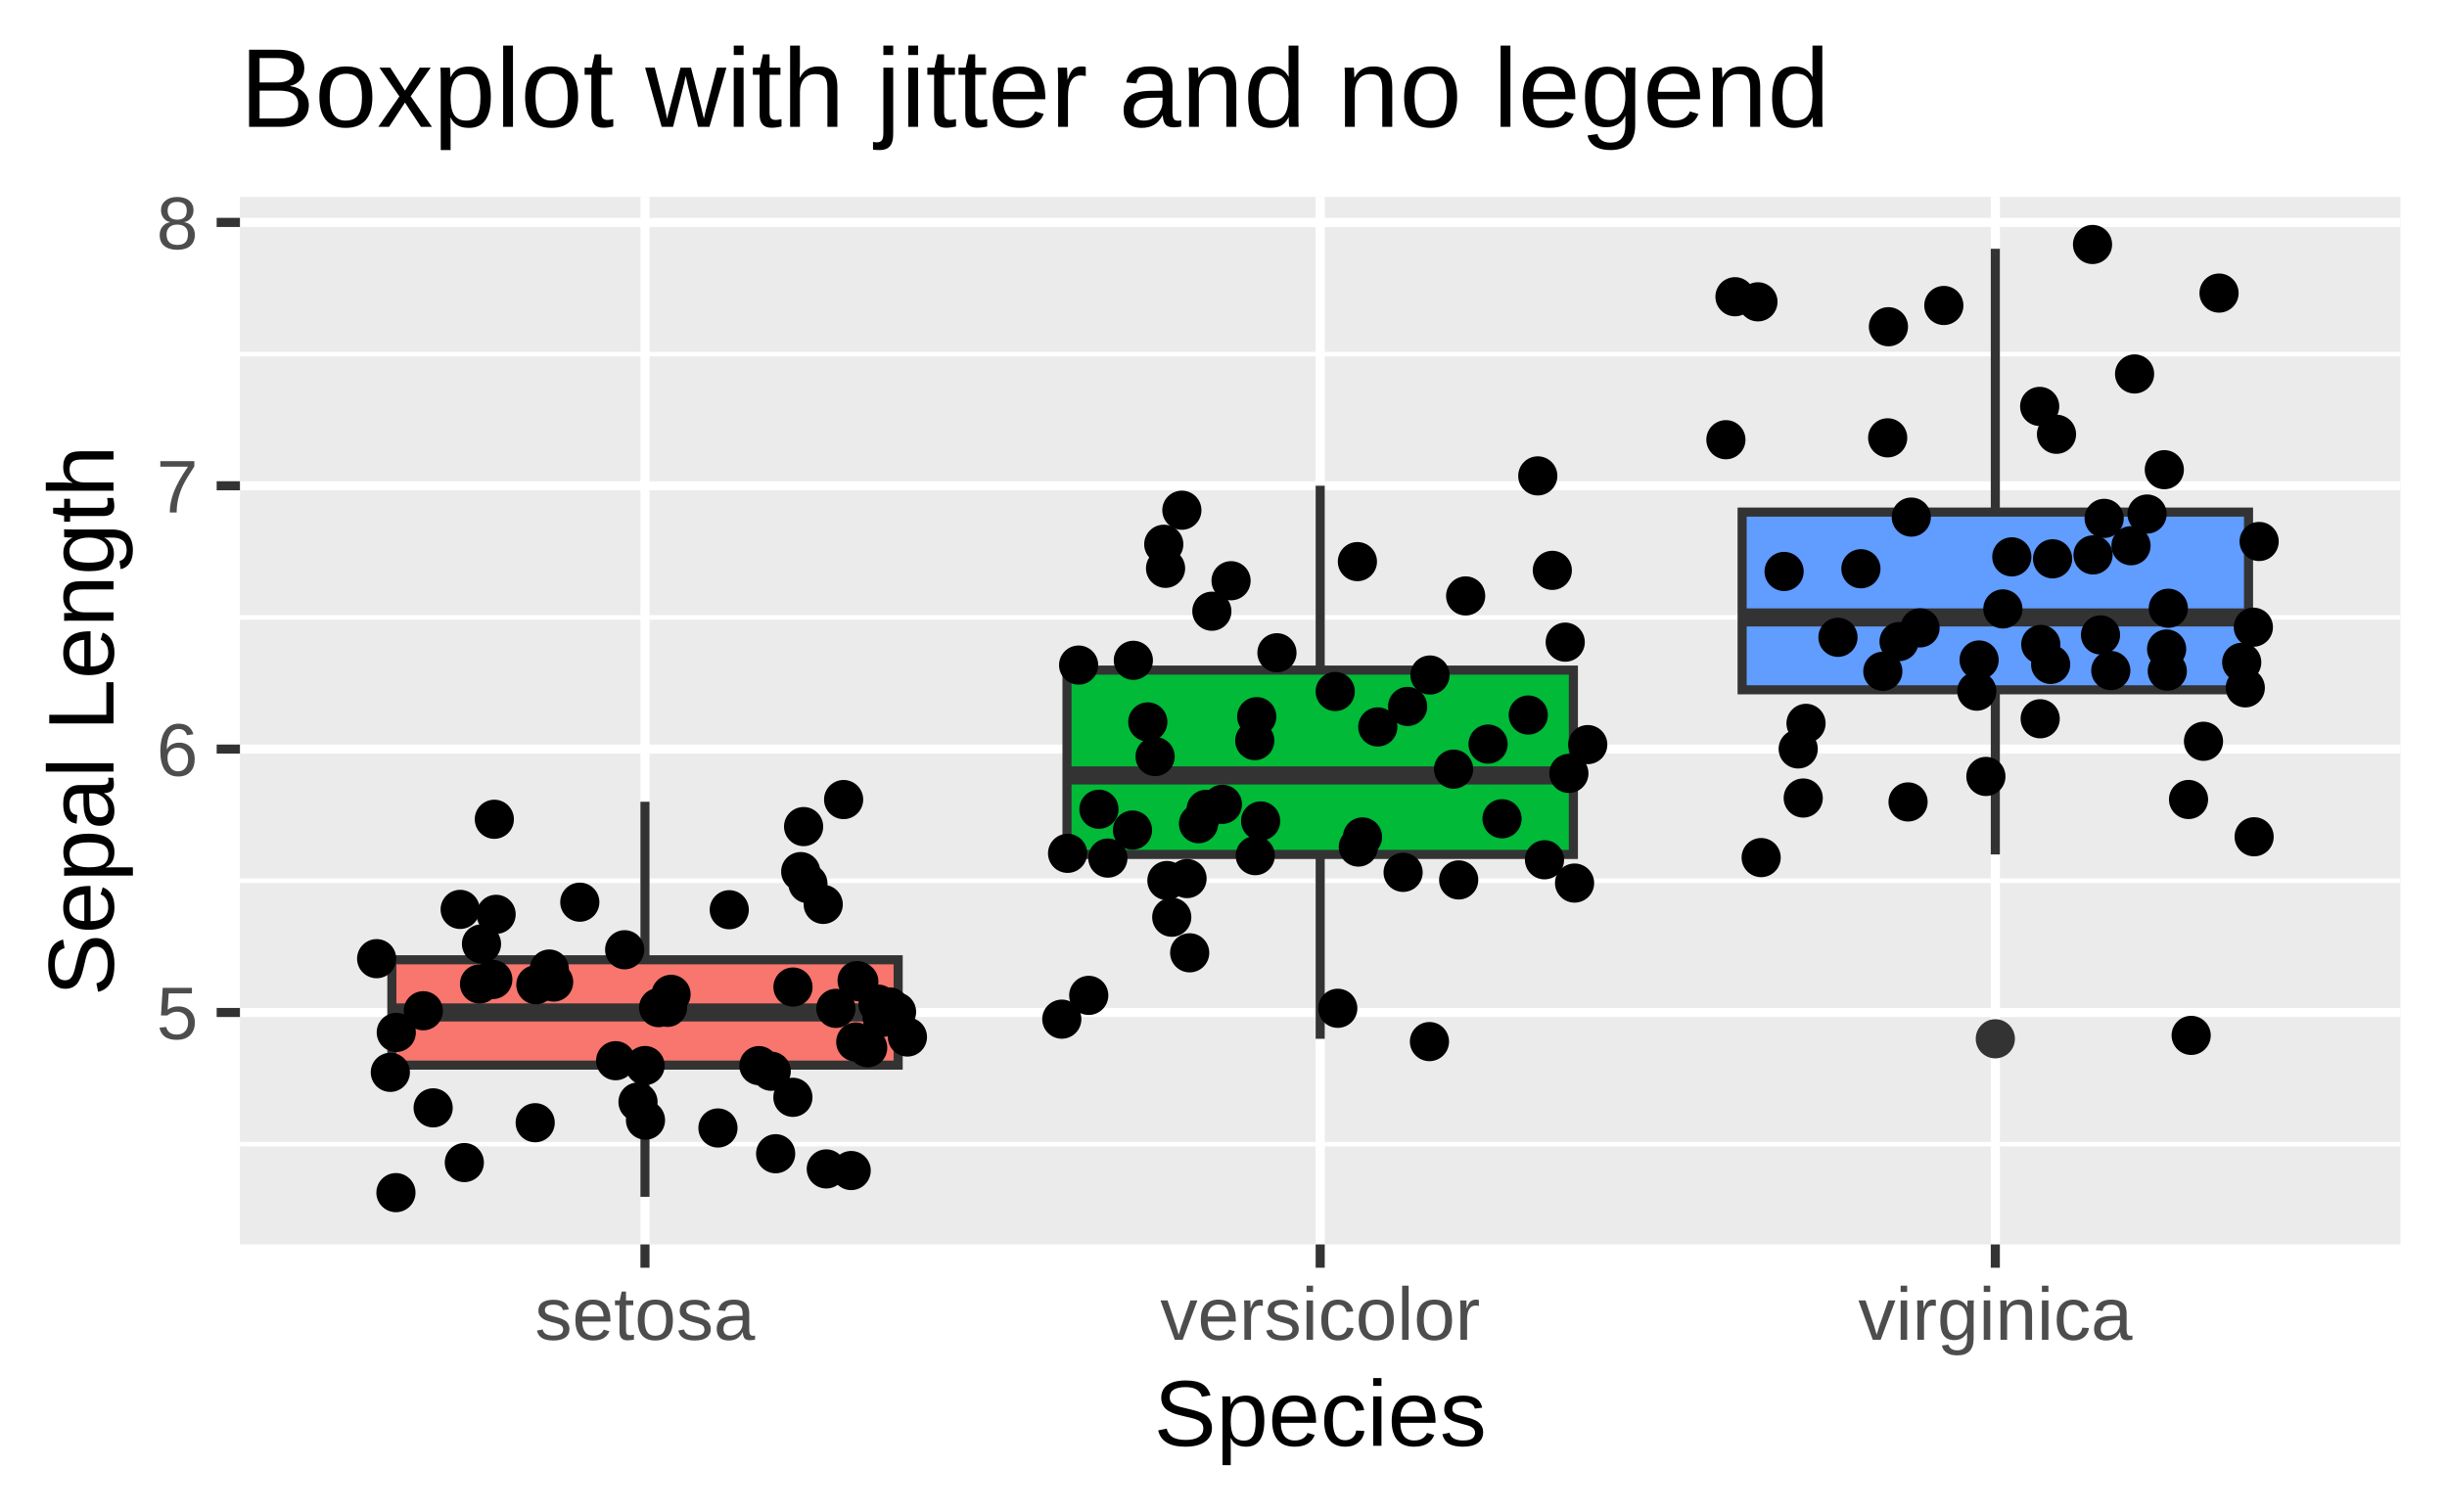
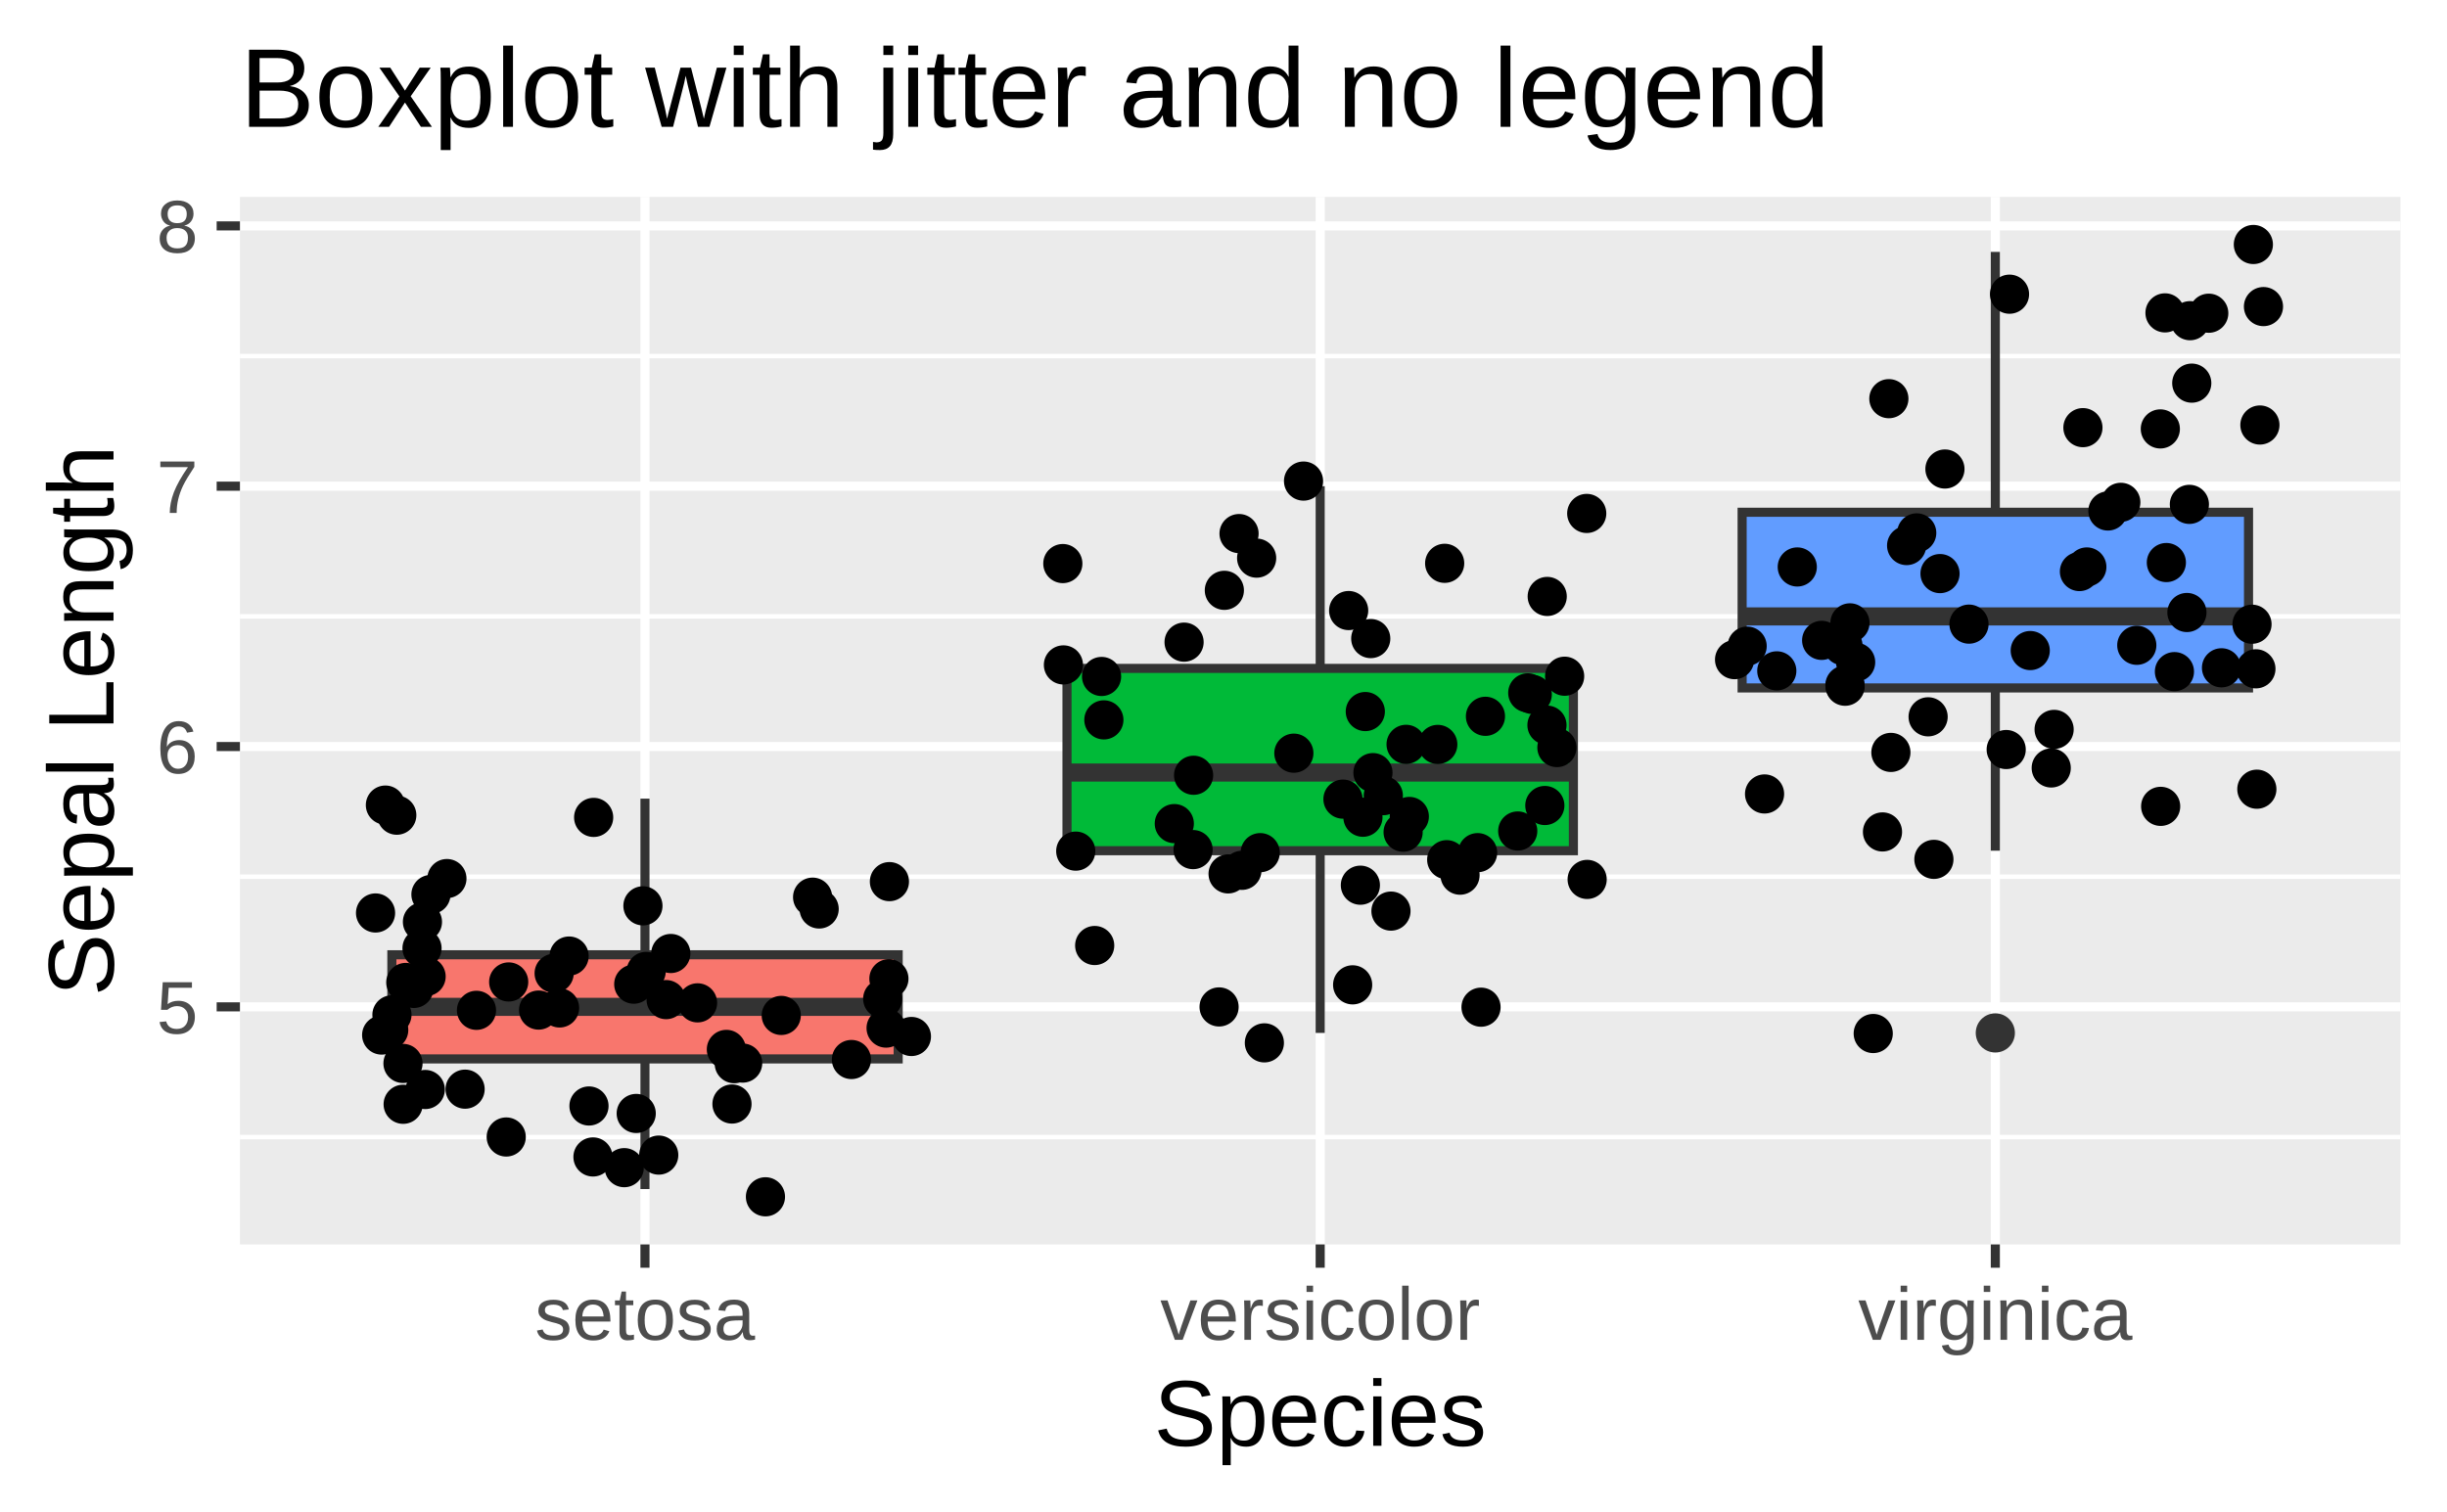
<svg xmlns="http://www.w3.org/2000/svg" width="288.00pt" height="177.98pt" viewBox="0 0 288.00 177.98">
  <g class="svglite">
    <defs>
      <style type="text/css">
    .svglite line, .svglite polyline, .svglite polygon, .svglite path, .svglite rect, .svglite circle {
      fill: none;
      stroke: #000000;
      stroke-linecap: round;
      stroke-linejoin: round;
      stroke-miterlimit: 10.00;
    }
    .svglite text {
      white-space: pre;
    }
    .svglite g.glyphgroup path {
      fill: inherit;
      stroke: none;
    }
  </style>
    </defs>
    <rect width="100%" height="100%" style="stroke: none; fill: #FFFFFF;" />
    <defs>
      <clipPath id="cpMC4wMHwyODguMDB8MC4wMHwxNzcuOTg=">
        <rect x="0.00" y="0.00" width="288.00" height="177.98" />
      </clipPath>
    </defs>
    <g clip-path="url(#cpMC4wMHwyODguMDB8MC4wMHwxNzcuOTg=)">
      <rect x="0.00" y="-0" width="288.00" height="177.98" style="stroke-width: 1.07; stroke: #FFFFFF; fill: #FFFFFF;" />
    </g>
    <defs>
      <clipPath id="cpMjguMjR8MjgyLjUyfDIzLjE4fDE0Ni40OQ==">
        <rect x="28.24" y="23.18" width="254.28" height="123.31" />
      </clipPath>
    </defs>
    <g clip-path="url(#cpMjguMjR8MjgyLjUyfDIzLjE4fDE0Ni40OQ==)">
      <rect x="28.24" y="23.18" width="254.28" height="123.31" style="stroke-width: 1.07; stroke: none; fill: #EBEBEB;" />
-       <polyline points="28.24,134.68 282.52,134.68 " style="stroke-width: 0.53; stroke: #FFFFFF; stroke-linecap: butt;" />
-       <polyline points="28.24,103.68 282.52,103.68 " style="stroke-width: 0.53; stroke: #FFFFFF; stroke-linecap: butt;" />
-       <polyline points="28.24,72.68 282.52,72.68 " style="stroke-width: 0.53; stroke: #FFFFFF; stroke-linecap: butt;" />
-       <polyline points="28.24,41.68 282.52,41.68 " style="stroke-width: 0.53; stroke: #FFFFFF; stroke-linecap: butt;" />
-       <polyline points="28.24,119.18 282.52,119.18 " style="stroke-width: 1.07; stroke: #FFFFFF; stroke-linecap: butt;" />
-       <polyline points="28.24,88.18 282.52,88.18 " style="stroke-width: 1.07; stroke: #FFFFFF; stroke-linecap: butt;" />
-       <polyline points="28.24,57.18 282.52,57.18 " style="stroke-width: 1.07; stroke: #FFFFFF; stroke-linecap: butt;" />
-       <polyline points="28.24,26.18 282.52,26.18 " style="stroke-width: 1.07; stroke: #FFFFFF; stroke-linecap: butt;" />
+       <polyline points="28.24,133.85 282.52,133.85 " style="stroke-width: 0.53; stroke: #FFFFFF; stroke-linecap: butt;" />
+       <polyline points="28.24,103.20 282.52,103.20 " style="stroke-width: 0.53; stroke: #FFFFFF; stroke-linecap: butt;" />
+       <polyline points="28.24,72.56 282.52,72.56 " style="stroke-width: 0.53; stroke: #FFFFFF; stroke-linecap: butt;" />
+       <polyline points="28.24,41.91 282.52,41.91 " style="stroke-width: 0.53; stroke: #FFFFFF; stroke-linecap: butt;" />
+       <polyline points="28.24,118.52 282.52,118.52 " style="stroke-width: 1.07; stroke: #FFFFFF; stroke-linecap: butt;" />
+       <polyline points="28.24,87.88 282.52,87.88 " style="stroke-width: 1.07; stroke: #FFFFFF; stroke-linecap: butt;" />
+       <polyline points="28.24,57.23 282.52,57.23 " style="stroke-width: 1.07; stroke: #FFFFFF; stroke-linecap: butt;" />
+       <polyline points="28.24,26.59 282.52,26.59 " style="stroke-width: 1.07; stroke: #FFFFFF; stroke-linecap: butt;" />
      <polyline points="75.91,146.49 75.91,23.18 " style="stroke-width: 1.07; stroke: #FFFFFF; stroke-linecap: butt;" />
      <polyline points="155.38,146.49 155.38,23.18 " style="stroke-width: 1.07; stroke: #FFFFFF; stroke-linecap: butt;" />
      <polyline points="234.84,146.49 234.84,23.18 " style="stroke-width: 1.07; stroke: #FFFFFF; stroke-linecap: butt;" />
-       <line x1="75.91" y1="112.98" x2="75.91" y2="94.38" style="stroke-width: 1.07; stroke: #333333; stroke-linecap: butt;" />
-       <line x1="75.91" y1="125.38" x2="75.91" y2="140.88" style="stroke-width: 1.07; stroke: #333333; stroke-linecap: butt;" />
-       <polygon points="46.12,112.98 46.12,125.38 105.71,125.38 105.71,112.98 46.12,112.98 " style="stroke-width: 1.07; stroke: #333333; stroke-linecap: butt; stroke-linejoin: miter; fill: #F8766D;" />
-       <line x1="46.12" y1="119.18" x2="105.71" y2="119.18" style="stroke-width: 2.13; stroke: #333333; stroke-linecap: butt; stroke-linejoin: miter;" />
-       <line x1="155.38" y1="78.88" x2="155.38" y2="57.18" style="stroke-width: 1.07; stroke: #333333; stroke-linecap: butt;" />
-       <line x1="155.38" y1="100.58" x2="155.38" y2="122.28" style="stroke-width: 1.07; stroke: #333333; stroke-linecap: butt;" />
-       <polygon points="125.58,78.88 125.58,100.58 185.18,100.58 185.18,78.88 125.58,78.88 " style="stroke-width: 1.07; stroke: #333333; stroke-linecap: butt; stroke-linejoin: miter; fill: #00BA38;" />
-       <line x1="125.58" y1="91.28" x2="185.18" y2="91.28" style="stroke-width: 2.13; stroke: #333333; stroke-linecap: butt; stroke-linejoin: miter;" />
-       <circle cx="234.84" cy="122.28" r="1.95" style="stroke-width: 0.71; stroke: #333333; fill: #333333;" />
-       <line x1="234.84" y1="60.28" x2="234.84" y2="29.28" style="stroke-width: 1.07; stroke: #333333; stroke-linecap: butt;" />
-       <line x1="234.84" y1="81.20" x2="234.84" y2="100.58" style="stroke-width: 1.07; stroke: #333333; stroke-linecap: butt;" />
-       <polygon points="205.04,60.28 205.04,81.20 264.64,81.20 264.64,60.28 205.04,60.28 " style="stroke-width: 1.07; stroke: #333333; stroke-linecap: butt; stroke-linejoin: miter; fill: #619CFF;" />
-       <line x1="205.04" y1="72.68" x2="264.64" y2="72.68" style="stroke-width: 2.13; stroke: #333333; stroke-linecap: butt; stroke-linejoin: miter;" />
-       <circle cx="100.88" cy="115.43" r="1.95" style="stroke-width: 0.71; fill: #000000;" />
-       <circle cx="102.12" cy="123.34" r="1.95" style="stroke-width: 0.71; fill: #000000;" />
-       <circle cx="93.32" cy="129.17" r="1.95" style="stroke-width: 0.71; fill: #000000;" />
-       <circle cx="75.97" cy="131.86" r="1.95" style="stroke-width: 0.71; fill: #000000;" />
-       <circle cx="105.52" cy="119.11" r="1.95" style="stroke-width: 0.71; fill: #000000;" />
-       <circle cx="54.16" cy="107.05" r="1.95" style="stroke-width: 0.71; fill: #000000;" />
-       <circle cx="62.99" cy="132.16" r="1.95" style="stroke-width: 0.71; fill: #000000;" />
-       <circle cx="77.52" cy="118.61" r="1.95" style="stroke-width: 0.71; fill: #000000;" />
-       <circle cx="54.65" cy="136.85" r="1.95" style="stroke-width: 0.71; fill: #000000;" />
-       <circle cx="106.80" cy="122.07" r="1.95" style="stroke-width: 0.71; fill: #000000;" />
-       <circle cx="85.83" cy="107.09" r="1.95" style="stroke-width: 0.71; fill: #000000;" />
-       <circle cx="89.32" cy="125.44" r="1.95" style="stroke-width: 0.71; fill: #000000;" />
-       <circle cx="75.92" cy="125.43" r="1.95" style="stroke-width: 0.71; fill: #000000;" />
-       <circle cx="46.60" cy="140.39" r="1.95" style="stroke-width: 0.71; fill: #000000;" />
-       <circle cx="99.29" cy="94.12" r="1.95" style="stroke-width: 0.71; fill: #000000;" />
-       <circle cx="94.58" cy="97.30" r="1.95" style="stroke-width: 0.71; fill: #000000;" />
-       <circle cx="58.39" cy="107.63" r="1.95" style="stroke-width: 0.71; fill: #000000;" />
-       <circle cx="93.33" cy="116.19" r="1.95" style="stroke-width: 0.71; fill: #000000;" />
-       <circle cx="58.18" cy="96.44" r="1.95" style="stroke-width: 0.71; fill: #000000;" />
-       <circle cx="56.44" cy="115.83" r="1.95" style="stroke-width: 0.71; fill: #000000;" />
-       <circle cx="96.89" cy="106.46" r="1.95" style="stroke-width: 0.71; fill: #000000;" />
-       <circle cx="58.00" cy="115.30" r="1.95" style="stroke-width: 0.71; fill: #000000;" />
-       <circle cx="84.50" cy="132.78" r="1.95" style="stroke-width: 0.71; fill: #000000;" />
-       <circle cx="65.16" cy="115.60" r="1.95" style="stroke-width: 0.71; fill: #000000;" />
-       <circle cx="72.46" cy="124.86" r="1.95" style="stroke-width: 0.71; fill: #000000;" />
-       <circle cx="49.82" cy="118.98" r="1.95" style="stroke-width: 0.71; fill: #000000;" />
-       <circle cx="98.38" cy="118.70" r="1.95" style="stroke-width: 0.71; fill: #000000;" />
-       <circle cx="44.33" cy="112.85" r="1.95" style="stroke-width: 0.71; fill: #000000;" />
-       <circle cx="64.65" cy="114.07" r="1.95" style="stroke-width: 0.71; fill: #000000;" />
-       <circle cx="75.09" cy="129.72" r="1.95" style="stroke-width: 0.71; fill: #000000;" />
-       <circle cx="90.77" cy="126.10" r="1.95" style="stroke-width: 0.71; fill: #000000;" />
-       <circle cx="68.24" cy="106.20" r="1.95" style="stroke-width: 0.71; fill: #000000;" />
-       <circle cx="73.52" cy="111.80" r="1.95" style="stroke-width: 0.71; fill: #000000;" />
-       <circle cx="95.09" cy="104.02" r="1.95" style="stroke-width: 0.71; fill: #000000;" />
-       <circle cx="46.64" cy="121.53" r="1.95" style="stroke-width: 0.71; fill: #000000;" />
-       <circle cx="103.82" cy="119.77" r="1.95" style="stroke-width: 0.71; fill: #000000;" />
-       <circle cx="94.24" cy="102.60" r="1.95" style="stroke-width: 0.71; fill: #000000;" />
-       <circle cx="100.72" cy="122.66" r="1.95" style="stroke-width: 0.71; fill: #000000;" />
-       <circle cx="97.25" cy="137.60" r="1.95" style="stroke-width: 0.71; fill: #000000;" />
-       <circle cx="101.08" cy="115.56" r="1.95" style="stroke-width: 0.71; fill: #000000;" />
-       <circle cx="104.69" cy="118.53" r="1.95" style="stroke-width: 0.71; fill: #000000;" />
-       <circle cx="91.29" cy="135.81" r="1.95" style="stroke-width: 0.71; fill: #000000;" />
-       <circle cx="100.18" cy="137.79" r="1.95" style="stroke-width: 0.71; fill: #000000;" />
-       <circle cx="103.34" cy="118.20" r="1.95" style="stroke-width: 0.71; fill: #000000;" />
-       <circle cx="78.98" cy="117.05" r="1.95" style="stroke-width: 0.71; fill: #000000;" />
-       <circle cx="45.94" cy="126.23" r="1.95" style="stroke-width: 0.71; fill: #000000;" />
-       <circle cx="63.07" cy="115.92" r="1.95" style="stroke-width: 0.71; fill: #000000;" />
-       <circle cx="50.98" cy="130.41" r="1.95" style="stroke-width: 0.71; fill: #000000;" />
-       <circle cx="56.67" cy="111.11" r="1.95" style="stroke-width: 0.71; fill: #000000;" />
-       <circle cx="78.57" cy="118.58" r="1.95" style="stroke-width: 0.71; fill: #000000;" />
-       <circle cx="180.99" cy="56.02" r="1.95" style="stroke-width: 0.71; fill: #000000;" />
-       <circle cx="184.22" cy="75.59" r="1.95" style="stroke-width: 0.71; fill: #000000;" />
-       <circle cx="139.10" cy="60.06" r="1.95" style="stroke-width: 0.71; fill: #000000;" />
-       <circle cx="165.14" cy="102.69" r="1.95" style="stroke-width: 0.71; fill: #000000;" />
-       <circle cx="142.63" cy="71.95" r="1.95" style="stroke-width: 0.71; fill: #000000;" />
-       <circle cx="176.78" cy="96.38" r="1.95" style="stroke-width: 0.71; fill: #000000;" />
-       <circle cx="168.30" cy="79.46" r="1.95" style="stroke-width: 0.71; fill: #000000;" />
-       <circle cx="168.24" cy="122.61" r="1.95" style="stroke-width: 0.71; fill: #000000;" />
-       <circle cx="172.50" cy="70.15" r="1.95" style="stroke-width: 0.71; fill: #000000;" />
-       <circle cx="140.02" cy="112.16" r="1.95" style="stroke-width: 0.71; fill: #000000;" />
-       <circle cx="124.97" cy="119.97" r="1.95" style="stroke-width: 0.71; fill: #000000;" />
-       <circle cx="184.65" cy="91.04" r="1.95" style="stroke-width: 0.71; fill: #000000;" />
-       <circle cx="175.14" cy="87.59" r="1.95" style="stroke-width: 0.71; fill: #000000;" />
-       <circle cx="135.09" cy="84.98" r="1.95" style="stroke-width: 0.71; fill: #000000;" />
-       <circle cx="130.39" cy="101.01" r="1.95" style="stroke-width: 0.71; fill: #000000;" />
-       <circle cx="137.18" cy="66.90" r="1.95" style="stroke-width: 0.71; fill: #000000;" />
-       <circle cx="147.74" cy="100.72" r="1.95" style="stroke-width: 0.71; fill: #000000;" />
-       <circle cx="143.87" cy="94.68" r="1.95" style="stroke-width: 0.71; fill: #000000;" />
-       <circle cx="165.67" cy="83.16" r="1.95" style="stroke-width: 0.71; fill: #000000;" />
-       <circle cx="125.65" cy="100.45" r="1.95" style="stroke-width: 0.71; fill: #000000;" />
-       <circle cx="171.08" cy="90.54" r="1.95" style="stroke-width: 0.71; fill: #000000;" />
-       <circle cx="179.87" cy="84.17" r="1.95" style="stroke-width: 0.71; fill: #000000;" />
-       <circle cx="133.39" cy="77.73" r="1.95" style="stroke-width: 0.71; fill: #000000;" />
-       <circle cx="147.91" cy="84.36" r="1.95" style="stroke-width: 0.71; fill: #000000;" />
-       <circle cx="150.29" cy="76.84" r="1.95" style="stroke-width: 0.71; fill: #000000;" />
-       <circle cx="144.89" cy="68.36" r="1.95" style="stroke-width: 0.71; fill: #000000;" />
-       <circle cx="136.97" cy="64.07" r="1.95" style="stroke-width: 0.71; fill: #000000;" />
-       <circle cx="159.76" cy="66.11" r="1.95" style="stroke-width: 0.71; fill: #000000;" />
-       <circle cx="147.68" cy="87.18" r="1.95" style="stroke-width: 0.71; fill: #000000;" />
-       <circle cx="141.06" cy="96.96" r="1.95" style="stroke-width: 0.71; fill: #000000;" />
-       <circle cx="139.71" cy="103.42" r="1.95" style="stroke-width: 0.71; fill: #000000;" />
-       <circle cx="185.32" cy="103.95" r="1.95" style="stroke-width: 0.71; fill: #000000;" />
-       <circle cx="129.34" cy="95.26" r="1.95" style="stroke-width: 0.71; fill: #000000;" />
-       <circle cx="186.87" cy="87.65" r="1.95" style="stroke-width: 0.71; fill: #000000;" />
-       <circle cx="137.91" cy="107.97" r="1.95" style="stroke-width: 0.71; fill: #000000;" />
-       <circle cx="135.95" cy="89.06" r="1.95" style="stroke-width: 0.71; fill: #000000;" />
-       <circle cx="182.70" cy="67.14" r="1.95" style="stroke-width: 0.71; fill: #000000;" />
-       <circle cx="126.95" cy="78.29" r="1.95" style="stroke-width: 0.71; fill: #000000;" />
-       <circle cx="181.78" cy="101.21" r="1.95" style="stroke-width: 0.71; fill: #000000;" />
-       <circle cx="137.34" cy="103.65" r="1.95" style="stroke-width: 0.71; fill: #000000;" />
-       <circle cx="171.68" cy="103.58" r="1.95" style="stroke-width: 0.71; fill: #000000;" />
-       <circle cx="162.16" cy="85.57" r="1.95" style="stroke-width: 0.71; fill: #000000;" />
-       <circle cx="141.96" cy="95.27" r="1.95" style="stroke-width: 0.71; fill: #000000;" />
-       <circle cx="157.45" cy="118.69" r="1.95" style="stroke-width: 0.71; fill: #000000;" />
-       <circle cx="159.87" cy="99.71" r="1.95" style="stroke-width: 0.71; fill: #000000;" />
-       <circle cx="160.36" cy="98.52" r="1.95" style="stroke-width: 0.71; fill: #000000;" />
-       <circle cx="148.37" cy="96.64" r="1.95" style="stroke-width: 0.71; fill: #000000;" />
-       <circle cx="157.15" cy="81.40" r="1.95" style="stroke-width: 0.71; fill: #000000;" />
-       <circle cx="128.14" cy="117.17" r="1.95" style="stroke-width: 0.71; fill: #000000;" />
-       <circle cx="133.29" cy="97.71" r="1.95" style="stroke-width: 0.71; fill: #000000;" />
-       <circle cx="255.08" cy="79.00" r="1.95" style="stroke-width: 0.71; fill: #000000;" />
-       <circle cx="212.23" cy="93.94" r="1.95" style="stroke-width: 0.71; fill: #000000;" />
-       <circle cx="254.73" cy="55.29" r="1.95" style="stroke-width: 0.71; fill: #000000;" />
-       <circle cx="263.84" cy="77.97" r="1.95" style="stroke-width: 0.71; fill: #000000;" />
-       <circle cx="225.98" cy="73.91" r="1.95" style="stroke-width: 0.71; fill: #000000;" />
-       <circle cx="222.26" cy="38.46" r="1.95" style="stroke-width: 0.71; fill: #000000;" />
-       <circle cx="257.89" cy="121.88" r="1.95" style="stroke-width: 0.71; fill: #000000;" />
-       <circle cx="240.06" cy="47.84" r="1.95" style="stroke-width: 0.71; fill: #000000;" />
-       <circle cx="241.58" cy="65.78" r="1.95" style="stroke-width: 0.71; fill: #000000;" />
-       <circle cx="222.17" cy="51.54" r="1.95" style="stroke-width: 0.71; fill: #000000;" />
-       <circle cx="255.20" cy="71.60" r="1.95" style="stroke-width: 0.71; fill: #000000;" />
-       <circle cx="247.22" cy="74.74" r="1.95" style="stroke-width: 0.71; fill: #000000;" />
-       <circle cx="250.81" cy="64.24" r="1.95" style="stroke-width: 0.71; fill: #000000;" />
-       <circle cx="265.30" cy="98.50" r="1.95" style="stroke-width: 0.71; fill: #000000;" />
-       <circle cx="257.58" cy="94.11" r="1.95" style="stroke-width: 0.71; fill: #000000;" />
-       <circle cx="223.51" cy="75.52" r="1.95" style="stroke-width: 0.71; fill: #000000;" />
-       <circle cx="265.21" cy="73.83" r="1.95" style="stroke-width: 0.71; fill: #000000;" />
-       <circle cx="228.78" cy="35.96" r="1.95" style="stroke-width: 0.71; fill: #000000;" />
-       <circle cx="206.90" cy="35.53" r="1.95" style="stroke-width: 0.71; fill: #000000;" />
-       <circle cx="259.34" cy="87.26" r="1.95" style="stroke-width: 0.71; fill: #000000;" />
-       <circle cx="247.65" cy="61.02" r="1.95" style="stroke-width: 0.71; fill: #000000;" />
-       <circle cx="207.28" cy="100.95" r="1.95" style="stroke-width: 0.71; fill: #000000;" />
-       <circle cx="261.17" cy="34.50" r="1.95" style="stroke-width: 0.71; fill: #000000;" />
-       <circle cx="241.35" cy="78.21" r="1.95" style="stroke-width: 0.71; fill: #000000;" />
-       <circle cx="246.34" cy="65.32" r="1.95" style="stroke-width: 0.71; fill: #000000;" />
-       <circle cx="242.04" cy="51.12" r="1.95" style="stroke-width: 0.71; fill: #000000;" />
-       <circle cx="264.26" cy="80.97" r="1.95" style="stroke-width: 0.71; fill: #000000;" />
-       <circle cx="212.56" cy="85.15" r="1.95" style="stroke-width: 0.71; fill: #000000;" />
-       <circle cx="216.32" cy="75.02" r="1.95" style="stroke-width: 0.71; fill: #000000;" />
-       <circle cx="203.13" cy="51.76" r="1.95" style="stroke-width: 0.71; fill: #000000;" />
-       <circle cx="251.23" cy="44.02" r="1.95" style="stroke-width: 0.71; fill: #000000;" />
-       <circle cx="246.28" cy="28.78" r="1.95" style="stroke-width: 0.71; fill: #000000;" />
-       <circle cx="255.00" cy="76.40" r="1.95" style="stroke-width: 0.71; fill: #000000;" />
-       <circle cx="248.43" cy="78.93" r="1.95" style="stroke-width: 0.71; fill: #000000;" />
-       <circle cx="240.12" cy="84.61" r="1.95" style="stroke-width: 0.71; fill: #000000;" />
-       <circle cx="204.20" cy="34.93" r="1.95" style="stroke-width: 0.71; fill: #000000;" />
-       <circle cx="232.93" cy="77.69" r="1.95" style="stroke-width: 0.71; fill: #000000;" />
-       <circle cx="240.19" cy="75.86" r="1.95" style="stroke-width: 0.71; fill: #000000;" />
-       <circle cx="211.64" cy="88.16" r="1.95" style="stroke-width: 0.71; fill: #000000;" />
-       <circle cx="224.95" cy="60.87" r="1.95" style="stroke-width: 0.71; fill: #000000;" />
-       <circle cx="236.78" cy="65.55" r="1.95" style="stroke-width: 0.71; fill: #000000;" />
-       <circle cx="252.70" cy="60.51" r="1.95" style="stroke-width: 0.71; fill: #000000;" />
-       <circle cx="224.57" cy="94.40" r="1.95" style="stroke-width: 0.71; fill: #000000;" />
-       <circle cx="265.89" cy="63.74" r="1.95" style="stroke-width: 0.71; fill: #000000;" />
-       <circle cx="209.98" cy="67.27" r="1.95" style="stroke-width: 0.71; fill: #000000;" />
-       <circle cx="219.02" cy="66.95" r="1.95" style="stroke-width: 0.71; fill: #000000;" />
-       <circle cx="221.60" cy="79.02" r="1.95" style="stroke-width: 0.71; fill: #000000;" />
-       <circle cx="235.73" cy="71.68" r="1.95" style="stroke-width: 0.71; fill: #000000;" />
-       <circle cx="232.66" cy="81.36" r="1.95" style="stroke-width: 0.71; fill: #000000;" />
-       <circle cx="233.73" cy="91.40" r="1.95" style="stroke-width: 0.71; fill: #000000;" />
+       <line x1="75.91" y1="112.39" x2="75.91" y2="94.01" style="stroke-width: 1.07; stroke: #333333; stroke-linecap: butt;" />
+       <line x1="75.91" y1="124.65" x2="75.91" y2="139.97" style="stroke-width: 1.07; stroke: #333333; stroke-linecap: butt;" />
+       <polygon points="46.12,112.39 46.12,124.65 105.71,124.65 105.71,112.39 46.12,112.39 " style="stroke-width: 1.07; stroke: #333333; stroke-linecap: butt; stroke-linejoin: miter; fill: #F8766D;" />
+       <line x1="46.12" y1="118.52" x2="105.71" y2="118.52" style="stroke-width: 2.13; stroke: #333333; stroke-linecap: butt; stroke-linejoin: miter;" />
+       <line x1="155.38" y1="78.68" x2="155.38" y2="57.23" style="stroke-width: 1.07; stroke: #333333; stroke-linecap: butt;" />
+       <line x1="155.38" y1="100.14" x2="155.38" y2="121.59" style="stroke-width: 1.07; stroke: #333333; stroke-linecap: butt;" />
+       <polygon points="125.58,78.68 125.58,100.14 185.18,100.14 185.18,78.68 125.58,78.68 " style="stroke-width: 1.07; stroke: #333333; stroke-linecap: butt; stroke-linejoin: miter; fill: #00BA38;" />
+       <line x1="125.58" y1="90.94" x2="185.18" y2="90.94" style="stroke-width: 2.13; stroke: #333333; stroke-linecap: butt; stroke-linejoin: miter;" />
+       <circle cx="234.84" cy="121.59" r="1.95" style="stroke-width: 0.71; stroke: #333333; fill: #333333;" />
+       <line x1="234.84" y1="60.30" x2="234.84" y2="29.65" style="stroke-width: 1.07; stroke: #333333; stroke-linecap: butt;" />
+       <line x1="234.84" y1="80.98" x2="234.84" y2="100.14" style="stroke-width: 1.07; stroke: #333333; stroke-linecap: butt;" />
+       <polygon points="205.04,60.30 205.04,80.98 264.64,80.98 264.64,60.30 205.04,60.30 " style="stroke-width: 1.07; stroke: #333333; stroke-linecap: butt; stroke-linejoin: miter; fill: #619CFF;" />
+       <line x1="205.04" y1="72.56" x2="264.64" y2="72.56" style="stroke-width: 2.13; stroke: #333333; stroke-linecap: butt; stroke-linejoin: miter;" />
+       <circle cx="59.87" cy="115.59" r="1.95" style="stroke-width: 0.71; fill: #000000;" />
+       <circle cx="44.92" cy="121.84" r="1.95" style="stroke-width: 0.71; fill: #000000;" />
+       <circle cx="50.05" cy="128.25" r="1.95" style="stroke-width: 0.71; fill: #000000;" />
+       <circle cx="74.88" cy="131.07" r="1.95" style="stroke-width: 0.71; fill: #000000;" />
+       <circle cx="78.40" cy="117.67" r="1.95" style="stroke-width: 0.71; fill: #000000;" />
+       <circle cx="50.72" cy="105.29" r="1.95" style="stroke-width: 0.71; fill: #000000;" />
+       <circle cx="69.32" cy="130.19" r="1.95" style="stroke-width: 0.71; fill: #000000;" />
+       <circle cx="91.95" cy="119.53" r="1.95" style="stroke-width: 0.71; fill: #000000;" />
+       <circle cx="69.79" cy="136.19" r="1.95" style="stroke-width: 0.71; fill: #000000;" />
+       <circle cx="45.75" cy="121.25" r="1.95" style="stroke-width: 0.71; fill: #000000;" />
+       <circle cx="96.41" cy="107.00" r="1.95" style="stroke-width: 0.71; fill: #000000;" />
+       <circle cx="100.21" cy="124.72" r="1.95" style="stroke-width: 0.71; fill: #000000;" />
+       <circle cx="85.49" cy="123.53" r="1.95" style="stroke-width: 0.71; fill: #000000;" />
+       <circle cx="90.09" cy="140.88" r="1.95" style="stroke-width: 0.71; fill: #000000;" />
+       <circle cx="45.36" cy="94.77" r="1.95" style="stroke-width: 0.71; fill: #000000;" />
+       <circle cx="46.70" cy="95.96" r="1.95" style="stroke-width: 0.71; fill: #000000;" />
+       <circle cx="95.64" cy="105.61" r="1.95" style="stroke-width: 0.71; fill: #000000;" />
+       <circle cx="50.15" cy="114.95" r="1.95" style="stroke-width: 0.71; fill: #000000;" />
+       <circle cx="69.87" cy="96.22" r="1.95" style="stroke-width: 0.71; fill: #000000;" />
+       <circle cx="47.76" cy="115.65" r="1.95" style="stroke-width: 0.71; fill: #000000;" />
+       <circle cx="75.67" cy="106.63" r="1.95" style="stroke-width: 0.71; fill: #000000;" />
+       <circle cx="48.71" cy="116.35" r="1.95" style="stroke-width: 0.71; fill: #000000;" />
+       <circle cx="47.45" cy="129.99" r="1.95" style="stroke-width: 0.71; fill: #000000;" />
+       <circle cx="74.59" cy="115.85" r="1.95" style="stroke-width: 0.71; fill: #000000;" />
+       <circle cx="86.42" cy="125.21" r="1.95" style="stroke-width: 0.71; fill: #000000;" />
+       <circle cx="82.10" cy="118.05" r="1.95" style="stroke-width: 0.71; fill: #000000;" />
+       <circle cx="103.89" cy="117.57" r="1.95" style="stroke-width: 0.71; fill: #000000;" />
+       <circle cx="78.95" cy="112.24" r="1.95" style="stroke-width: 0.71; fill: #000000;" />
+       <circle cx="66.98" cy="112.54" r="1.95" style="stroke-width: 0.71; fill: #000000;" />
+       <circle cx="54.74" cy="128.21" r="1.95" style="stroke-width: 0.71; fill: #000000;" />
+       <circle cx="87.41" cy="125.14" r="1.95" style="stroke-width: 0.71; fill: #000000;" />
+       <circle cx="44.20" cy="107.47" r="1.95" style="stroke-width: 0.71; fill: #000000;" />
+       <circle cx="49.67" cy="111.62" r="1.95" style="stroke-width: 0.71; fill: #000000;" />
+       <circle cx="52.60" cy="103.42" r="1.95" style="stroke-width: 0.71; fill: #000000;" />
+       <circle cx="104.29" cy="121.02" r="1.95" style="stroke-width: 0.71; fill: #000000;" />
+       <circle cx="56.08" cy="118.93" r="1.95" style="stroke-width: 0.71; fill: #000000;" />
+       <circle cx="104.68" cy="103.78" r="1.95" style="stroke-width: 0.71; fill: #000000;" />
+       <circle cx="107.27" cy="122.01" r="1.95" style="stroke-width: 0.71; fill: #000000;" />
+       <circle cx="73.47" cy="137.45" r="1.95" style="stroke-width: 0.71; fill: #000000;" />
+       <circle cx="104.62" cy="115.21" r="1.95" style="stroke-width: 0.71; fill: #000000;" />
+       <circle cx="63.39" cy="118.90" r="1.95" style="stroke-width: 0.71; fill: #000000;" />
+       <circle cx="59.58" cy="133.84" r="1.95" style="stroke-width: 0.71; fill: #000000;" />
+       <circle cx="77.53" cy="135.97" r="1.95" style="stroke-width: 0.71; fill: #000000;" />
+       <circle cx="65.86" cy="118.65" r="1.95" style="stroke-width: 0.71; fill: #000000;" />
+       <circle cx="65.22" cy="114.57" r="1.95" style="stroke-width: 0.71; fill: #000000;" />
+       <circle cx="47.43" cy="125.18" r="1.95" style="stroke-width: 0.71; fill: #000000;" />
+       <circle cx="76.05" cy="114.35" r="1.95" style="stroke-width: 0.71; fill: #000000;" />
+       <circle cx="86.15" cy="129.96" r="1.95" style="stroke-width: 0.71; fill: #000000;" />
+       <circle cx="49.72" cy="108.52" r="1.95" style="stroke-width: 0.71; fill: #000000;" />
+       <circle cx="46.13" cy="119.46" r="1.95" style="stroke-width: 0.71; fill: #000000;" />
+       <circle cx="153.42" cy="56.63" r="1.95" style="stroke-width: 0.71; fill: #000000;" />
+       <circle cx="161.33" cy="75.17" r="1.95" style="stroke-width: 0.71; fill: #000000;" />
+       <circle cx="186.75" cy="60.44" r="1.95" style="stroke-width: 0.71; fill: #000000;" />
+       <circle cx="171.84" cy="103.02" r="1.95" style="stroke-width: 0.71; fill: #000000;" />
+       <circle cx="158.73" cy="71.87" r="1.95" style="stroke-width: 0.71; fill: #000000;" />
+       <circle cx="138.21" cy="96.95" r="1.95" style="stroke-width: 0.71; fill: #000000;" />
+       <circle cx="129.65" cy="79.63" r="1.95" style="stroke-width: 0.71; fill: #000000;" />
+       <circle cx="148.81" cy="122.76" r="1.95" style="stroke-width: 0.71; fill: #000000;" />
+       <circle cx="144.10" cy="69.49" r="1.95" style="stroke-width: 0.71; fill: #000000;" />
+       <circle cx="128.84" cy="111.30" r="1.95" style="stroke-width: 0.71; fill: #000000;" />
+       <circle cx="174.31" cy="118.56" r="1.95" style="stroke-width: 0.71; fill: #000000;" />
+       <circle cx="140.48" cy="91.26" r="1.95" style="stroke-width: 0.71; fill: #000000;" />
+       <circle cx="183.24" cy="88.00" r="1.95" style="stroke-width: 0.71; fill: #000000;" />
+       <circle cx="129.92" cy="84.74" r="1.95" style="stroke-width: 0.71; fill: #000000;" />
+       <circle cx="170.27" cy="101.20" r="1.95" style="stroke-width: 0.71; fill: #000000;" />
+       <circle cx="170.03" cy="66.31" r="1.95" style="stroke-width: 0.71; fill: #000000;" />
+       <circle cx="173.91" cy="100.37" r="1.95" style="stroke-width: 0.71; fill: #000000;" />
+       <circle cx="158.06" cy="94.07" r="1.95" style="stroke-width: 0.71; fill: #000000;" />
+       <circle cx="179.81" cy="81.56" r="1.95" style="stroke-width: 0.71; fill: #000000;" />
+       <circle cx="126.61" cy="100.19" r="1.95" style="stroke-width: 0.71; fill: #000000;" />
+       <circle cx="161.59" cy="90.95" r="1.95" style="stroke-width: 0.71; fill: #000000;" />
+       <circle cx="160.69" cy="83.76" r="1.95" style="stroke-width: 0.71; fill: #000000;" />
+       <circle cx="184.15" cy="79.60" r="1.95" style="stroke-width: 0.71; fill: #000000;" />
+       <circle cx="182.07" cy="85.36" r="1.95" style="stroke-width: 0.71; fill: #000000;" />
+       <circle cx="139.36" cy="75.59" r="1.95" style="stroke-width: 0.71; fill: #000000;" />
+       <circle cx="182.10" cy="70.21" r="1.95" style="stroke-width: 0.71; fill: #000000;" />
+       <circle cx="145.83" cy="62.81" r="1.95" style="stroke-width: 0.71; fill: #000000;" />
+       <circle cx="147.90" cy="65.70" r="1.95" style="stroke-width: 0.71; fill: #000000;" />
+       <circle cx="169.22" cy="87.63" r="1.95" style="stroke-width: 0.71; fill: #000000;" />
+       <circle cx="165.87" cy="96.11" r="1.95" style="stroke-width: 0.71; fill: #000000;" />
+       <circle cx="144.54" cy="102.87" r="1.95" style="stroke-width: 0.71; fill: #000000;" />
+       <circle cx="146.17" cy="102.45" r="1.95" style="stroke-width: 0.71; fill: #000000;" />
+       <circle cx="162.81" cy="93.66" r="1.95" style="stroke-width: 0.71; fill: #000000;" />
+       <circle cx="165.49" cy="87.62" r="1.95" style="stroke-width: 0.71; fill: #000000;" />
+       <circle cx="163.71" cy="107.25" r="1.95" style="stroke-width: 0.71; fill: #000000;" />
+       <circle cx="152.28" cy="88.66" r="1.95" style="stroke-width: 0.71; fill: #000000;" />
+       <circle cx="125.09" cy="66.34" r="1.95" style="stroke-width: 0.71; fill: #000000;" />
+       <circle cx="125.16" cy="78.27" r="1.95" style="stroke-width: 0.71; fill: #000000;" />
+       <circle cx="140.42" cy="100.01" r="1.95" style="stroke-width: 0.71; fill: #000000;" />
+       <circle cx="160.11" cy="104.20" r="1.95" style="stroke-width: 0.71; fill: #000000;" />
+       <circle cx="186.80" cy="103.52" r="1.95" style="stroke-width: 0.71; fill: #000000;" />
+       <circle cx="174.83" cy="84.32" r="1.95" style="stroke-width: 0.71; fill: #000000;" />
+       <circle cx="181.82" cy="94.82" r="1.95" style="stroke-width: 0.71; fill: #000000;" />
+       <circle cx="143.48" cy="118.53" r="1.95" style="stroke-width: 0.71; fill: #000000;" />
+       <circle cx="148.32" cy="100.37" r="1.95" style="stroke-width: 0.71; fill: #000000;" />
+       <circle cx="160.41" cy="96.20" r="1.95" style="stroke-width: 0.71; fill: #000000;" />
+       <circle cx="165.14" cy="97.96" r="1.95" style="stroke-width: 0.71; fill: #000000;" />
+       <circle cx="180.34" cy="81.74" r="1.95" style="stroke-width: 0.71; fill: #000000;" />
+       <circle cx="159.20" cy="115.93" r="1.95" style="stroke-width: 0.71; fill: #000000;" />
+       <circle cx="178.63" cy="97.82" r="1.95" style="stroke-width: 0.71; fill: #000000;" />
+       <circle cx="261.46" cy="78.61" r="1.95" style="stroke-width: 0.71; fill: #000000;" />
+       <circle cx="254.30" cy="94.92" r="1.95" style="stroke-width: 0.71; fill: #000000;" />
+       <circle cx="228.91" cy="55.21" r="1.95" style="stroke-width: 0.71; fill: #000000;" />
+       <circle cx="218.40" cy="77.95" r="1.95" style="stroke-width: 0.71; fill: #000000;" />
+       <circle cx="231.74" cy="73.47" r="1.95" style="stroke-width: 0.71; fill: #000000;" />
+       <circle cx="257.76" cy="37.75" r="1.95" style="stroke-width: 0.71; fill: #000000;" />
+       <circle cx="220.47" cy="121.66" r="1.95" style="stroke-width: 0.71; fill: #000000;" />
+       <circle cx="222.31" cy="46.93" r="1.95" style="stroke-width: 0.71; fill: #000000;" />
+       <circle cx="254.97" cy="66.22" r="1.95" style="stroke-width: 0.71; fill: #000000;" />
+       <circle cx="254.26" cy="50.49" r="1.95" style="stroke-width: 0.71; fill: #000000;" />
+       <circle cx="217.73" cy="73.32" r="1.95" style="stroke-width: 0.71; fill: #000000;" />
+       <circle cx="214.40" cy="75.38" r="1.95" style="stroke-width: 0.71; fill: #000000;" />
+       <circle cx="224.40" cy="64.22" r="1.95" style="stroke-width: 0.71; fill: #000000;" />
+       <circle cx="221.56" cy="97.93" r="1.95" style="stroke-width: 0.71; fill: #000000;" />
+       <circle cx="265.62" cy="92.90" r="1.95" style="stroke-width: 0.71; fill: #000000;" />
+       <circle cx="238.95" cy="76.58" r="1.95" style="stroke-width: 0.71; fill: #000000;" />
+       <circle cx="265.05" cy="73.48" r="1.95" style="stroke-width: 0.71; fill: #000000;" />
+       <circle cx="259.96" cy="36.87" r="1.95" style="stroke-width: 0.71; fill: #000000;" />
+       <circle cx="254.81" cy="36.83" r="1.95" style="stroke-width: 0.71; fill: #000000;" />
+       <circle cx="236.12" cy="88.23" r="1.95" style="stroke-width: 0.71; fill: #000000;" />
+       <circle cx="257.68" cy="59.37" r="1.95" style="stroke-width: 0.71; fill: #000000;" />
+       <circle cx="227.61" cy="101.16" r="1.95" style="stroke-width: 0.71; fill: #000000;" />
+       <circle cx="236.51" cy="34.63" r="1.95" style="stroke-width: 0.71; fill: #000000;" />
+       <circle cx="204.15" cy="77.65" r="1.95" style="stroke-width: 0.71; fill: #000000;" />
+       <circle cx="211.53" cy="66.74" r="1.95" style="stroke-width: 0.71; fill: #000000;" />
+       <circle cx="245.15" cy="50.34" r="1.95" style="stroke-width: 0.71; fill: #000000;" />
+       <circle cx="217.14" cy="80.65" r="1.95" style="stroke-width: 0.71; fill: #000000;" />
+       <circle cx="241.76" cy="85.86" r="1.95" style="stroke-width: 0.71; fill: #000000;" />
+       <circle cx="205.63" cy="76.06" r="1.95" style="stroke-width: 0.71; fill: #000000;" />
+       <circle cx="265.98" cy="50.03" r="1.95" style="stroke-width: 0.71; fill: #000000;" />
+       <circle cx="257.96" cy="45.10" r="1.95" style="stroke-width: 0.71; fill: #000000;" />
+       <circle cx="265.21" cy="28.78" r="1.95" style="stroke-width: 0.71; fill: #000000;" />
+       <circle cx="216.91" cy="76.01" r="1.95" style="stroke-width: 0.71; fill: #000000;" />
+       <circle cx="265.51" cy="78.73" r="1.95" style="stroke-width: 0.71; fill: #000000;" />
+       <circle cx="226.93" cy="84.38" r="1.95" style="stroke-width: 0.71; fill: #000000;" />
+       <circle cx="266.40" cy="36.09" r="1.95" style="stroke-width: 0.71; fill: #000000;" />
+       <circle cx="209.12" cy="78.97" r="1.95" style="stroke-width: 0.71; fill: #000000;" />
+       <circle cx="251.49" cy="75.96" r="1.95" style="stroke-width: 0.71; fill: #000000;" />
+       <circle cx="222.55" cy="88.57" r="1.95" style="stroke-width: 0.71; fill: #000000;" />
+       <circle cx="248.09" cy="60.15" r="1.95" style="stroke-width: 0.71; fill: #000000;" />
+       <circle cx="228.33" cy="67.52" r="1.95" style="stroke-width: 0.71; fill: #000000;" />
+       <circle cx="249.61" cy="59.13" r="1.95" style="stroke-width: 0.71; fill: #000000;" />
+       <circle cx="207.68" cy="93.46" r="1.95" style="stroke-width: 0.71; fill: #000000;" />
+       <circle cx="225.59" cy="62.73" r="1.95" style="stroke-width: 0.71; fill: #000000;" />
+       <circle cx="244.74" cy="67.28" r="1.95" style="stroke-width: 0.71; fill: #000000;" />
+       <circle cx="245.61" cy="66.74" r="1.95" style="stroke-width: 0.71; fill: #000000;" />
+       <circle cx="255.92" cy="79.06" r="1.95" style="stroke-width: 0.71; fill: #000000;" />
+       <circle cx="257.39" cy="72.10" r="1.95" style="stroke-width: 0.71; fill: #000000;" />
+       <circle cx="217.16" cy="80.78" r="1.95" style="stroke-width: 0.71; fill: #000000;" />
+       <circle cx="241.42" cy="90.40" r="1.95" style="stroke-width: 0.71; fill: #000000;" />
    </g>
    <g clip-path="url(#cpMC4wMHwyODguMDB8MC4wMHwxNzcuOTg=)">
-       <text x="23.31" y="122.33" text-anchor="end" style="font-size: 8.80px;fill: #4D4D4D; font-family: &quot;Arial&quot;;" textLength="4.89px" lengthAdjust="spacingAndGlyphs">5</text>
-       <text x="23.31" y="91.33" text-anchor="end" style="font-size: 8.80px;fill: #4D4D4D; font-family: &quot;Arial&quot;;" textLength="4.89px" lengthAdjust="spacingAndGlyphs">6</text>
-       <text x="23.31" y="60.33" text-anchor="end" style="font-size: 8.80px;fill: #4D4D4D; font-family: &quot;Arial&quot;;" textLength="4.89px" lengthAdjust="spacingAndGlyphs">7</text>
-       <text x="23.31" y="29.33" text-anchor="end" style="font-size: 8.80px;fill: #4D4D4D; font-family: &quot;Arial&quot;;" textLength="4.89px" lengthAdjust="spacingAndGlyphs">8</text>
-       <polyline points="25.50,119.18 28.24,119.18 " style="stroke-width: 1.07; stroke: #333333; stroke-linecap: butt;" />
-       <polyline points="25.50,88.18 28.24,88.18 " style="stroke-width: 1.07; stroke: #333333; stroke-linecap: butt;" />
-       <polyline points="25.50,57.18 28.24,57.18 " style="stroke-width: 1.07; stroke: #333333; stroke-linecap: butt;" />
-       <polyline points="25.50,26.18 28.24,26.18 " style="stroke-width: 1.07; stroke: #333333; stroke-linecap: butt;" />
+       <text x="23.31" y="121.67" text-anchor="end" style="font-size: 8.80px;fill: #4D4D4D; font-family: &quot;Arial&quot;;" textLength="4.89px" lengthAdjust="spacingAndGlyphs">5</text>
+       <text x="23.31" y="91.03" text-anchor="end" style="font-size: 8.80px;fill: #4D4D4D; font-family: &quot;Arial&quot;;" textLength="4.89px" lengthAdjust="spacingAndGlyphs">6</text>
+       <text x="23.31" y="60.38" text-anchor="end" style="font-size: 8.80px;fill: #4D4D4D; font-family: &quot;Arial&quot;;" textLength="4.89px" lengthAdjust="spacingAndGlyphs">7</text>
+       <text x="23.31" y="29.74" text-anchor="end" style="font-size: 8.80px;fill: #4D4D4D; font-family: &quot;Arial&quot;;" textLength="4.89px" lengthAdjust="spacingAndGlyphs">8</text>
+       <polyline points="25.50,118.52 28.24,118.52 " style="stroke-width: 1.07; stroke: #333333; stroke-linecap: butt;" />
+       <polyline points="25.50,87.88 28.24,87.88 " style="stroke-width: 1.07; stroke: #333333; stroke-linecap: butt;" />
+       <polyline points="25.50,57.23 28.24,57.23 " style="stroke-width: 1.07; stroke: #333333; stroke-linecap: butt;" />
+       <polyline points="25.50,26.59 28.24,26.59 " style="stroke-width: 1.07; stroke: #333333; stroke-linecap: butt;" />
      <polyline points="75.91,149.23 75.91,146.49 " style="stroke-width: 1.07; stroke: #333333; stroke-linecap: butt;" />
      <polyline points="155.38,149.23 155.38,146.49 " style="stroke-width: 1.07; stroke: #333333; stroke-linecap: butt;" />
      <polyline points="234.84,149.23 234.84,146.49 " style="stroke-width: 1.07; stroke: #333333; stroke-linecap: butt;" />
      <text x="75.91" y="157.72" text-anchor="middle" style="font-size: 8.80px;fill: #4D4D4D; font-family: &quot;Arial&quot;;" textLength="25.92px" lengthAdjust="spacingAndGlyphs">setosa</text>
      <text x="155.38" y="157.72" text-anchor="middle" style="font-size: 8.80px;fill: #4D4D4D; font-family: &quot;Arial&quot;;" textLength="37.64px" lengthAdjust="spacingAndGlyphs">versicolor</text>
      <text x="234.84" y="157.72" text-anchor="middle" style="font-size: 8.80px;fill: #4D4D4D; font-family: &quot;Arial&quot;;" textLength="32.27px" lengthAdjust="spacingAndGlyphs">virginica</text>
      <text x="155.38" y="170.19" text-anchor="middle" style="font-size: 11.00px; font-family: &quot;Arial&quot;;" textLength="39.16px" lengthAdjust="spacingAndGlyphs">Species</text>
      <text transform="translate(13.36,84.83) rotate(-90)" text-anchor="middle" style="font-size: 11.00px; font-family: &quot;Arial&quot;;" textLength="64.91px" lengthAdjust="spacingAndGlyphs">Sepal Length</text>
      <text x="28.24" y="14.93" style="font-size: 13.20px; font-family: &quot;Arial&quot;;" textLength="186.83px" lengthAdjust="spacingAndGlyphs">Boxplot with jitter and no legend</text>
    </g>
  </g>
</svg>
